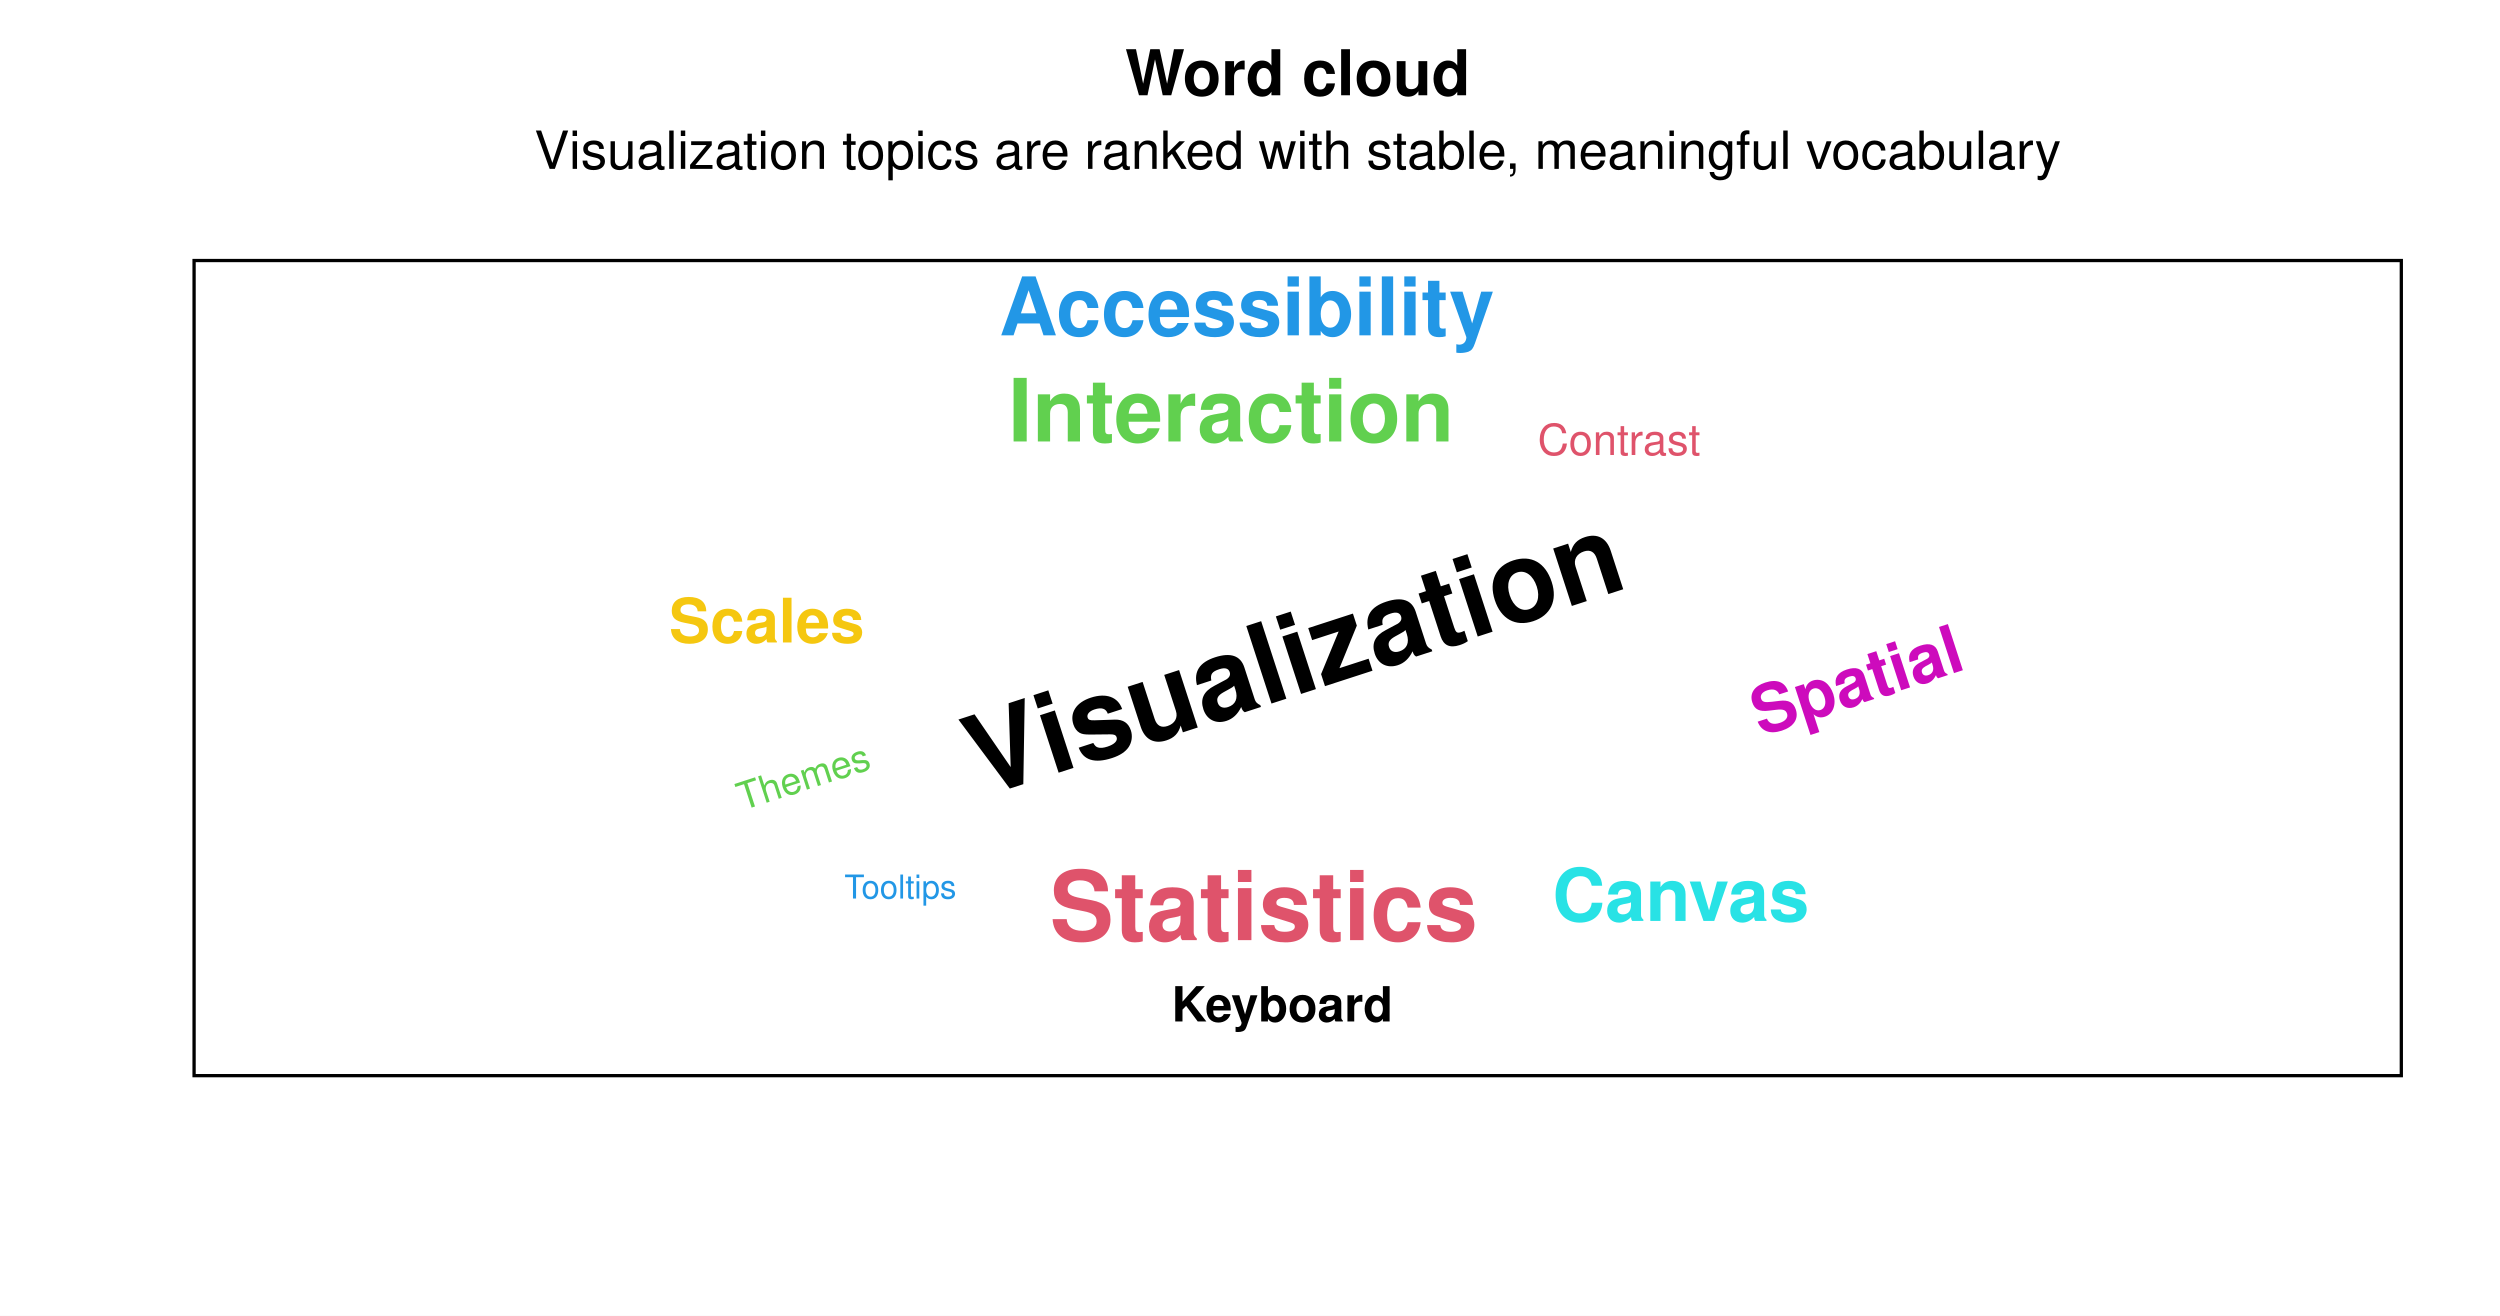
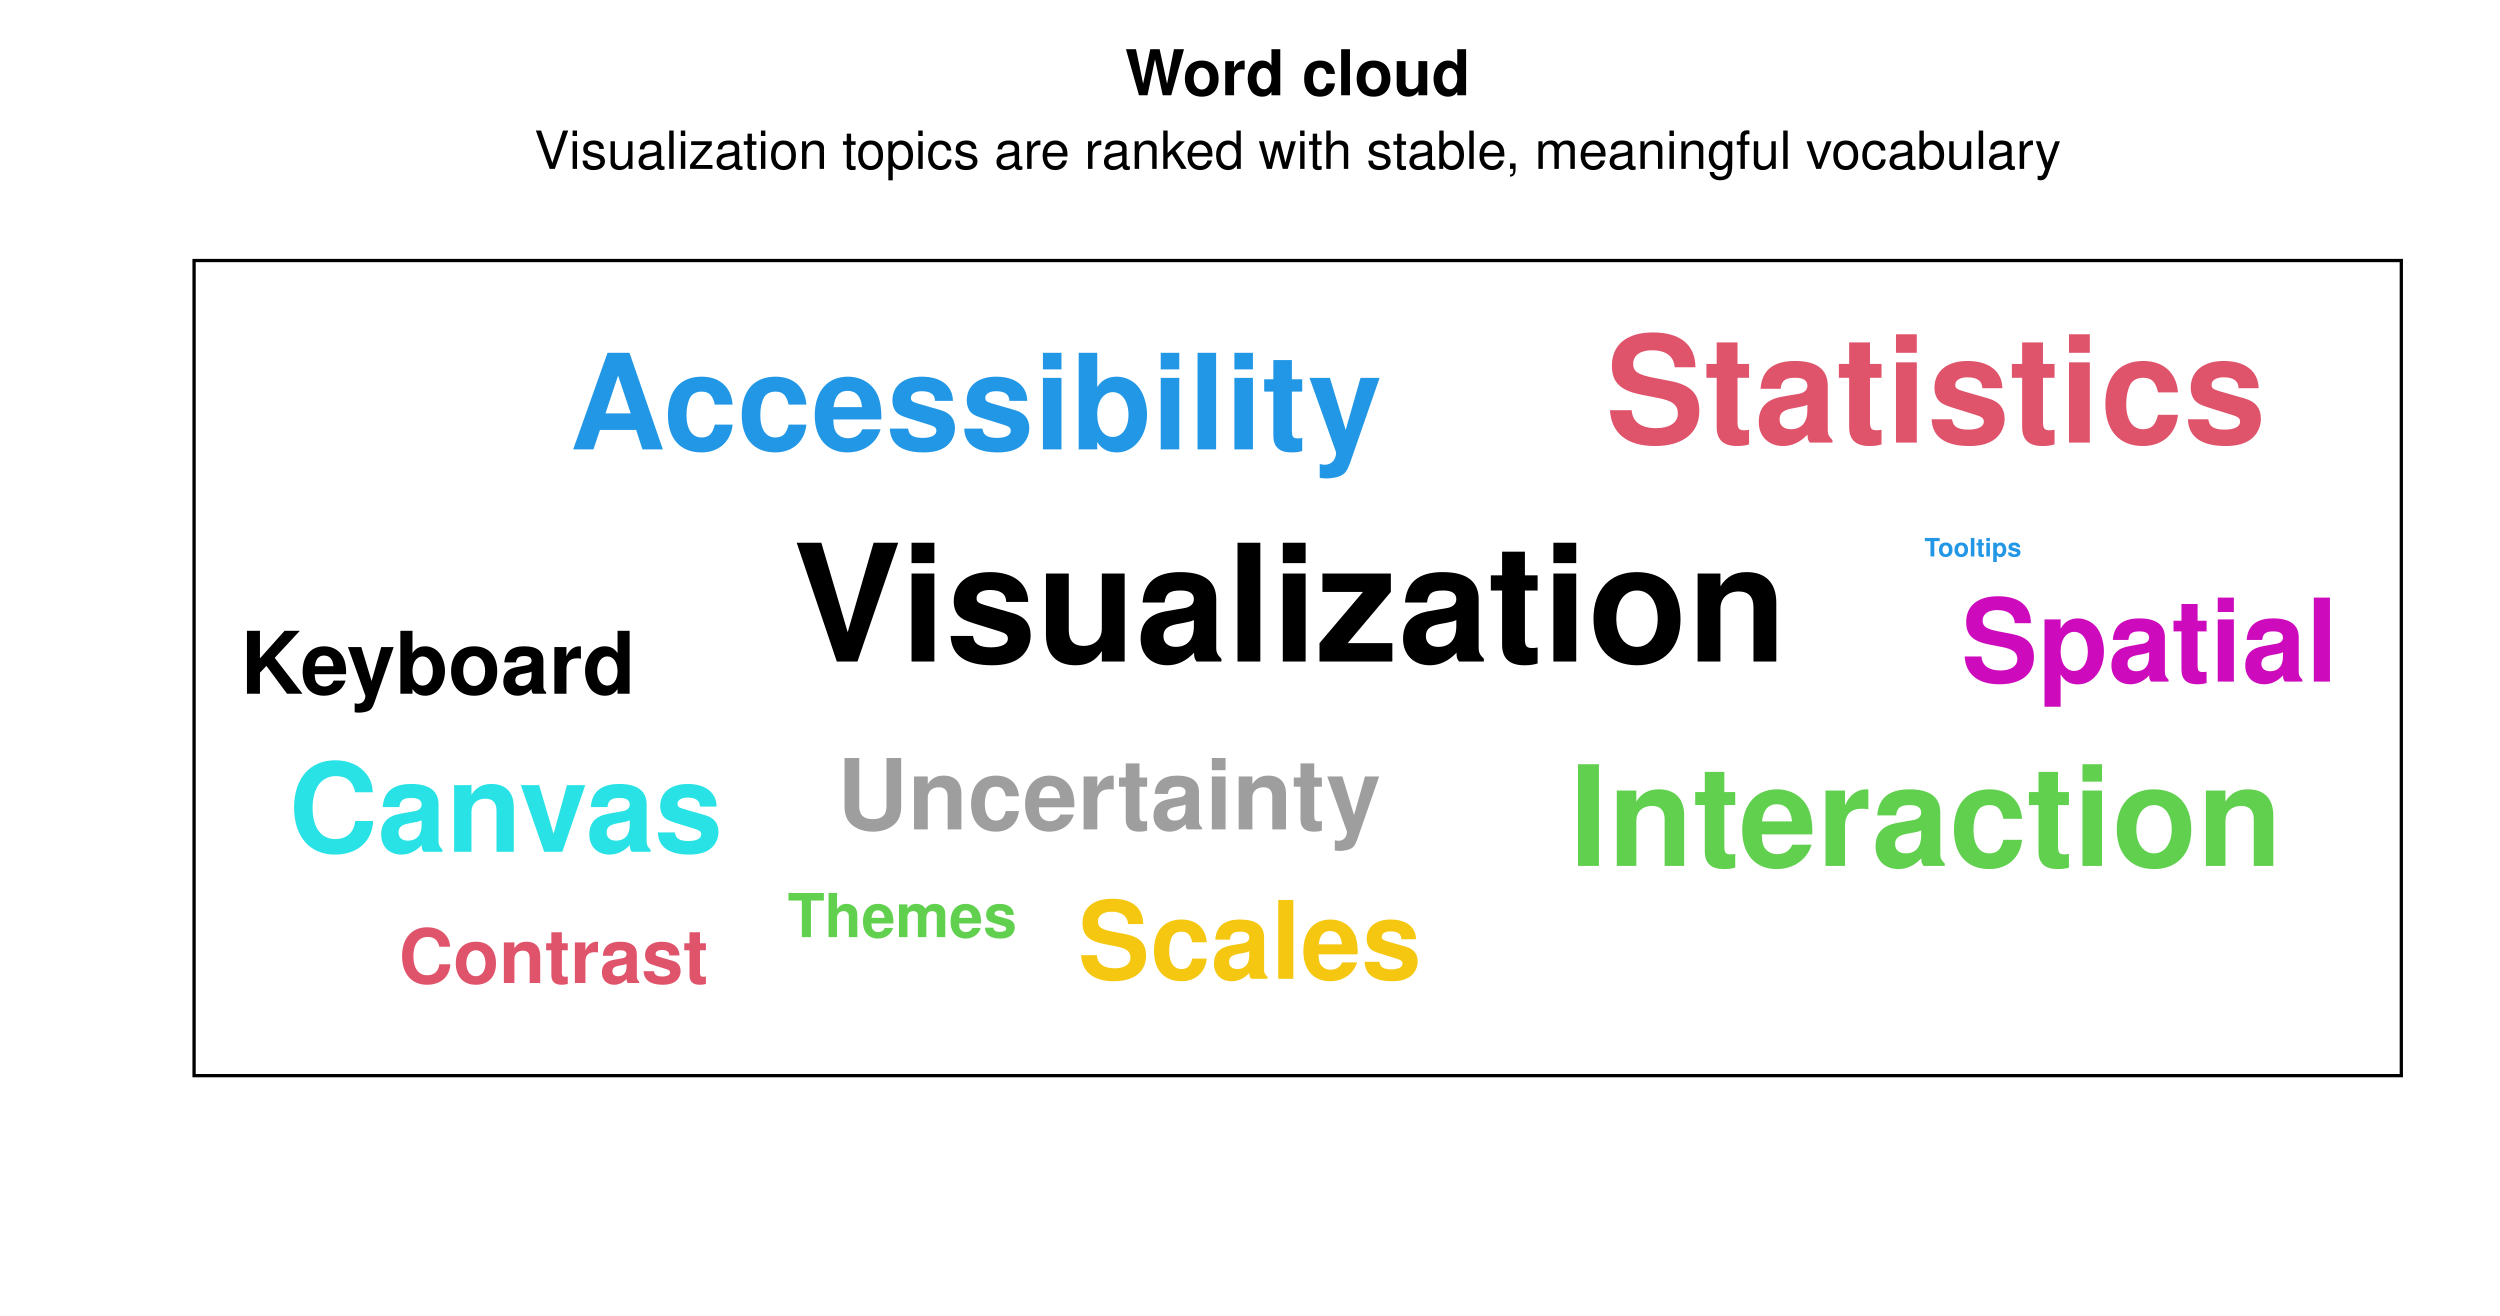
<svg xmlns="http://www.w3.org/2000/svg" width="760" height="400" viewBox="0 0 760 400" role="img" aria-labelledby="title description">
  <defs>
    <clipPath id="clip-1">
      <rect x="59" y="79.2" width="671" height="247.8" />
    </clipPath>
  </defs>
  <rect width="100%" height="100%" fill="#FFFFFF" />
  <g data-scene-node="scene:root">
    <rect data-scene-node="chart:panel" x="59" y="79.2" width="671" height="247.8" rx="0" fill="#FFFFFF" />
    <g data-scene-node="layer-0:group" clip-path="url(#clip-1)">
-       <text data-scene-node="layer-0:word-cloud:11" x="273.718" y="270.854" fill="#2297E6" font-family="Helvetica, Arial, sans-serif" font-size="10" font-weight="520" text-anchor="middle" dominant-baseline="central">Tooltips</text>
-       <text data-scene-node="layer-0:word-cloud:10" x="244.636" y="237.481" fill="#61D04F" font-family="Helvetica, Arial, sans-serif" font-size="11.574" font-weight="534" text-anchor="middle" dominant-baseline="central" transform="rotate(-18 244.636 237.481)">Themes</text>
-       <text data-scene-node="layer-0:word-cloud:9" x="492.201" y="135.315" fill="#DF536B" font-family="Helvetica, Arial, sans-serif" font-size="13.148" font-weight="549" text-anchor="middle" dominant-baseline="central">Contrast</text>
-       <text data-scene-node="layer-0:word-cloud:8" x="389.801" y="307.151" fill="#000000" font-family="Helvetica, Arial, sans-serif" font-size="14.721" font-weight="563" text-anchor="middle" dominant-baseline="central">Keyboard</text>
-       <text data-scene-node="layer-0:word-cloud:6" x="233.074" y="191.028" fill="#F5C710" font-family="Helvetica, Arial, sans-serif" font-size="18.656" font-weight="599" text-anchor="middle" dominant-baseline="central">Scales</text>
-       <text data-scene-node="layer-0:word-cloud:5" x="565.145" y="209.132" fill="#CD0BBC" font-family="Helvetica, Arial, sans-serif" font-size="20.23" font-weight="614" text-anchor="middle" dominant-baseline="central" transform="rotate(-18 565.145 209.132)">Spatial</text>
-       <text data-scene-node="layer-0:word-cloud:4" x="510.966" y="274.885" fill="#28E2E5" font-family="Helvetica, Arial, sans-serif" font-size="22.197" font-weight="632" text-anchor="middle" dominant-baseline="central">Canvas</text>
-       <text data-scene-node="layer-0:word-cloud:3" x="379.001" y="96.31" fill="#2297E6" font-family="Helvetica, Arial, sans-serif" font-size="24.557" font-weight="653" text-anchor="middle" dominant-baseline="central">Accessibility</text>
-       <text data-scene-node="layer-0:word-cloud:2" x="374.259" y="128.143" fill="#61D04F" font-family="Helvetica, Arial, sans-serif" font-size="26.525" font-weight="671" text-anchor="middle" dominant-baseline="central">Interaction</text>
-       <text data-scene-node="layer-0:word-cloud:1" x="384.162" y="279.104" fill="#DF536B" font-family="Helvetica, Arial, sans-serif" font-size="29.279" font-weight="697" text-anchor="middle" dominant-baseline="central">Statistics</text>
-       <text data-scene-node="layer-0:word-cloud:0" x="394.5" y="203.1" fill="#000000" font-family="Helvetica, Arial, sans-serif" font-size="34" font-weight="740" text-anchor="middle" dominant-baseline="central" transform="rotate(-18 394.5 203.1)">Visualization</text>
+       <text data-scene-node="layer-0:word-cloud:0" x="392.109" y="189.764" fill="#000000" font-family="Helvetica, Arial, sans-serif" font-size="49.523" font-weight="600" text-anchor="middle" dominant-baseline="central">Visualization</text>
+       <text data-scene-node="layer-0:word-cloud:1" x="588.462" y="124.201" fill="#DF536B" font-family="Helvetica, Arial, sans-serif" font-size="45.189" font-weight="600" text-anchor="middle" dominant-baseline="central">Statistics</text>
+       <text data-scene-node="layer-0:word-cloud:2" x="585.442" y="253.521" fill="#61D04F" font-family="Helvetica, Arial, sans-serif" font-size="42.41" font-weight="600" text-anchor="middle" dominant-baseline="central">Interaction</text>
+       <text data-scene-node="layer-0:word-cloud:3" x="296.663" y="127.391" fill="#2297E6" font-family="Helvetica, Arial, sans-serif" font-size="40.281" font-weight="600" text-anchor="middle" dominant-baseline="central">Accessibility</text>
+       <text data-scene-node="layer-0:word-cloud:4" x="153.755" y="250.346" fill="#28E2E5" font-family="Helvetica, Arial, sans-serif" font-size="37.526" font-weight="600" text-anchor="middle" dominant-baseline="central">Canvas</text>
+       <text data-scene-node="layer-0:word-cloud:5" x="653.464" y="199.192" fill="#CD0BBC" font-family="Helvetica, Arial, sans-serif" font-size="35.018" font-weight="600" text-anchor="middle" dominant-baseline="central">Spatial</text>
+       <text data-scene-node="layer-0:word-cloud:6" x="379.88" y="290.031" fill="#F5C710" font-family="Helvetica, Arial, sans-serif" font-size="32.832" font-weight="600" text-anchor="middle" dominant-baseline="central">Scales</text>
+       <text data-scene-node="layer-0:word-cloud:7" x="337.135" y="245.322" fill="#9E9E9E" font-family="Helvetica, Arial, sans-serif" font-size="29.797" font-weight="600" text-anchor="middle" dominant-baseline="central">Uncertainty</text>
+       <text data-scene-node="layer-0:word-cloud:8" x="133.141" y="204.878" fill="#000000" font-family="Helvetica, Arial, sans-serif" font-size="26.271" font-weight="600" text-anchor="middle" dominant-baseline="central">Keyboard</text>
+       <text data-scene-node="layer-0:word-cloud:9" x="168.274" y="293.603" fill="#DF536B" font-family="Helvetica, Arial, sans-serif" font-size="22.87" font-weight="600" text-anchor="middle" dominant-baseline="central">Contrast</text>
+       <text data-scene-node="layer-0:word-cloud:10" x="274.288" y="280.675" fill="#61D04F" font-family="Helvetica, Arial, sans-serif" font-size="18.438" font-weight="600" text-anchor="middle" dominant-baseline="central">Themes</text>
+       <text data-scene-node="layer-0:word-cloud:11" x="599.782" y="167.401" fill="#2297E6" font-family="Helvetica, Arial, sans-serif" font-size="7.738" font-weight="600" text-anchor="middle" dominant-baseline="central">Tooltips</text>
    </g>
    <rect data-scene-node="chart:plot-box" x="59" y="79.2" width="671" height="247.8" rx="0" fill="none" stroke="#000000" stroke-width="1" />
    <text data-scene-node="chart:title" x="394.5" y="24" fill="#000000" font-family="Helvetica, Arial, sans-serif" font-size="19.2" font-weight="700" text-anchor="middle" dominant-baseline="text-before-edge">Word cloud</text>
    <text data-scene-node="chart:subtitle" x="394.5" y="47.2" fill="#000000" font-family="Helvetica, Arial, sans-serif" font-size="16" font-weight="400" text-anchor="middle" dominant-baseline="text-before-edge">Visualization topics are ranked with stable, meaningful vocabulary</text>
  </g>
</svg>
